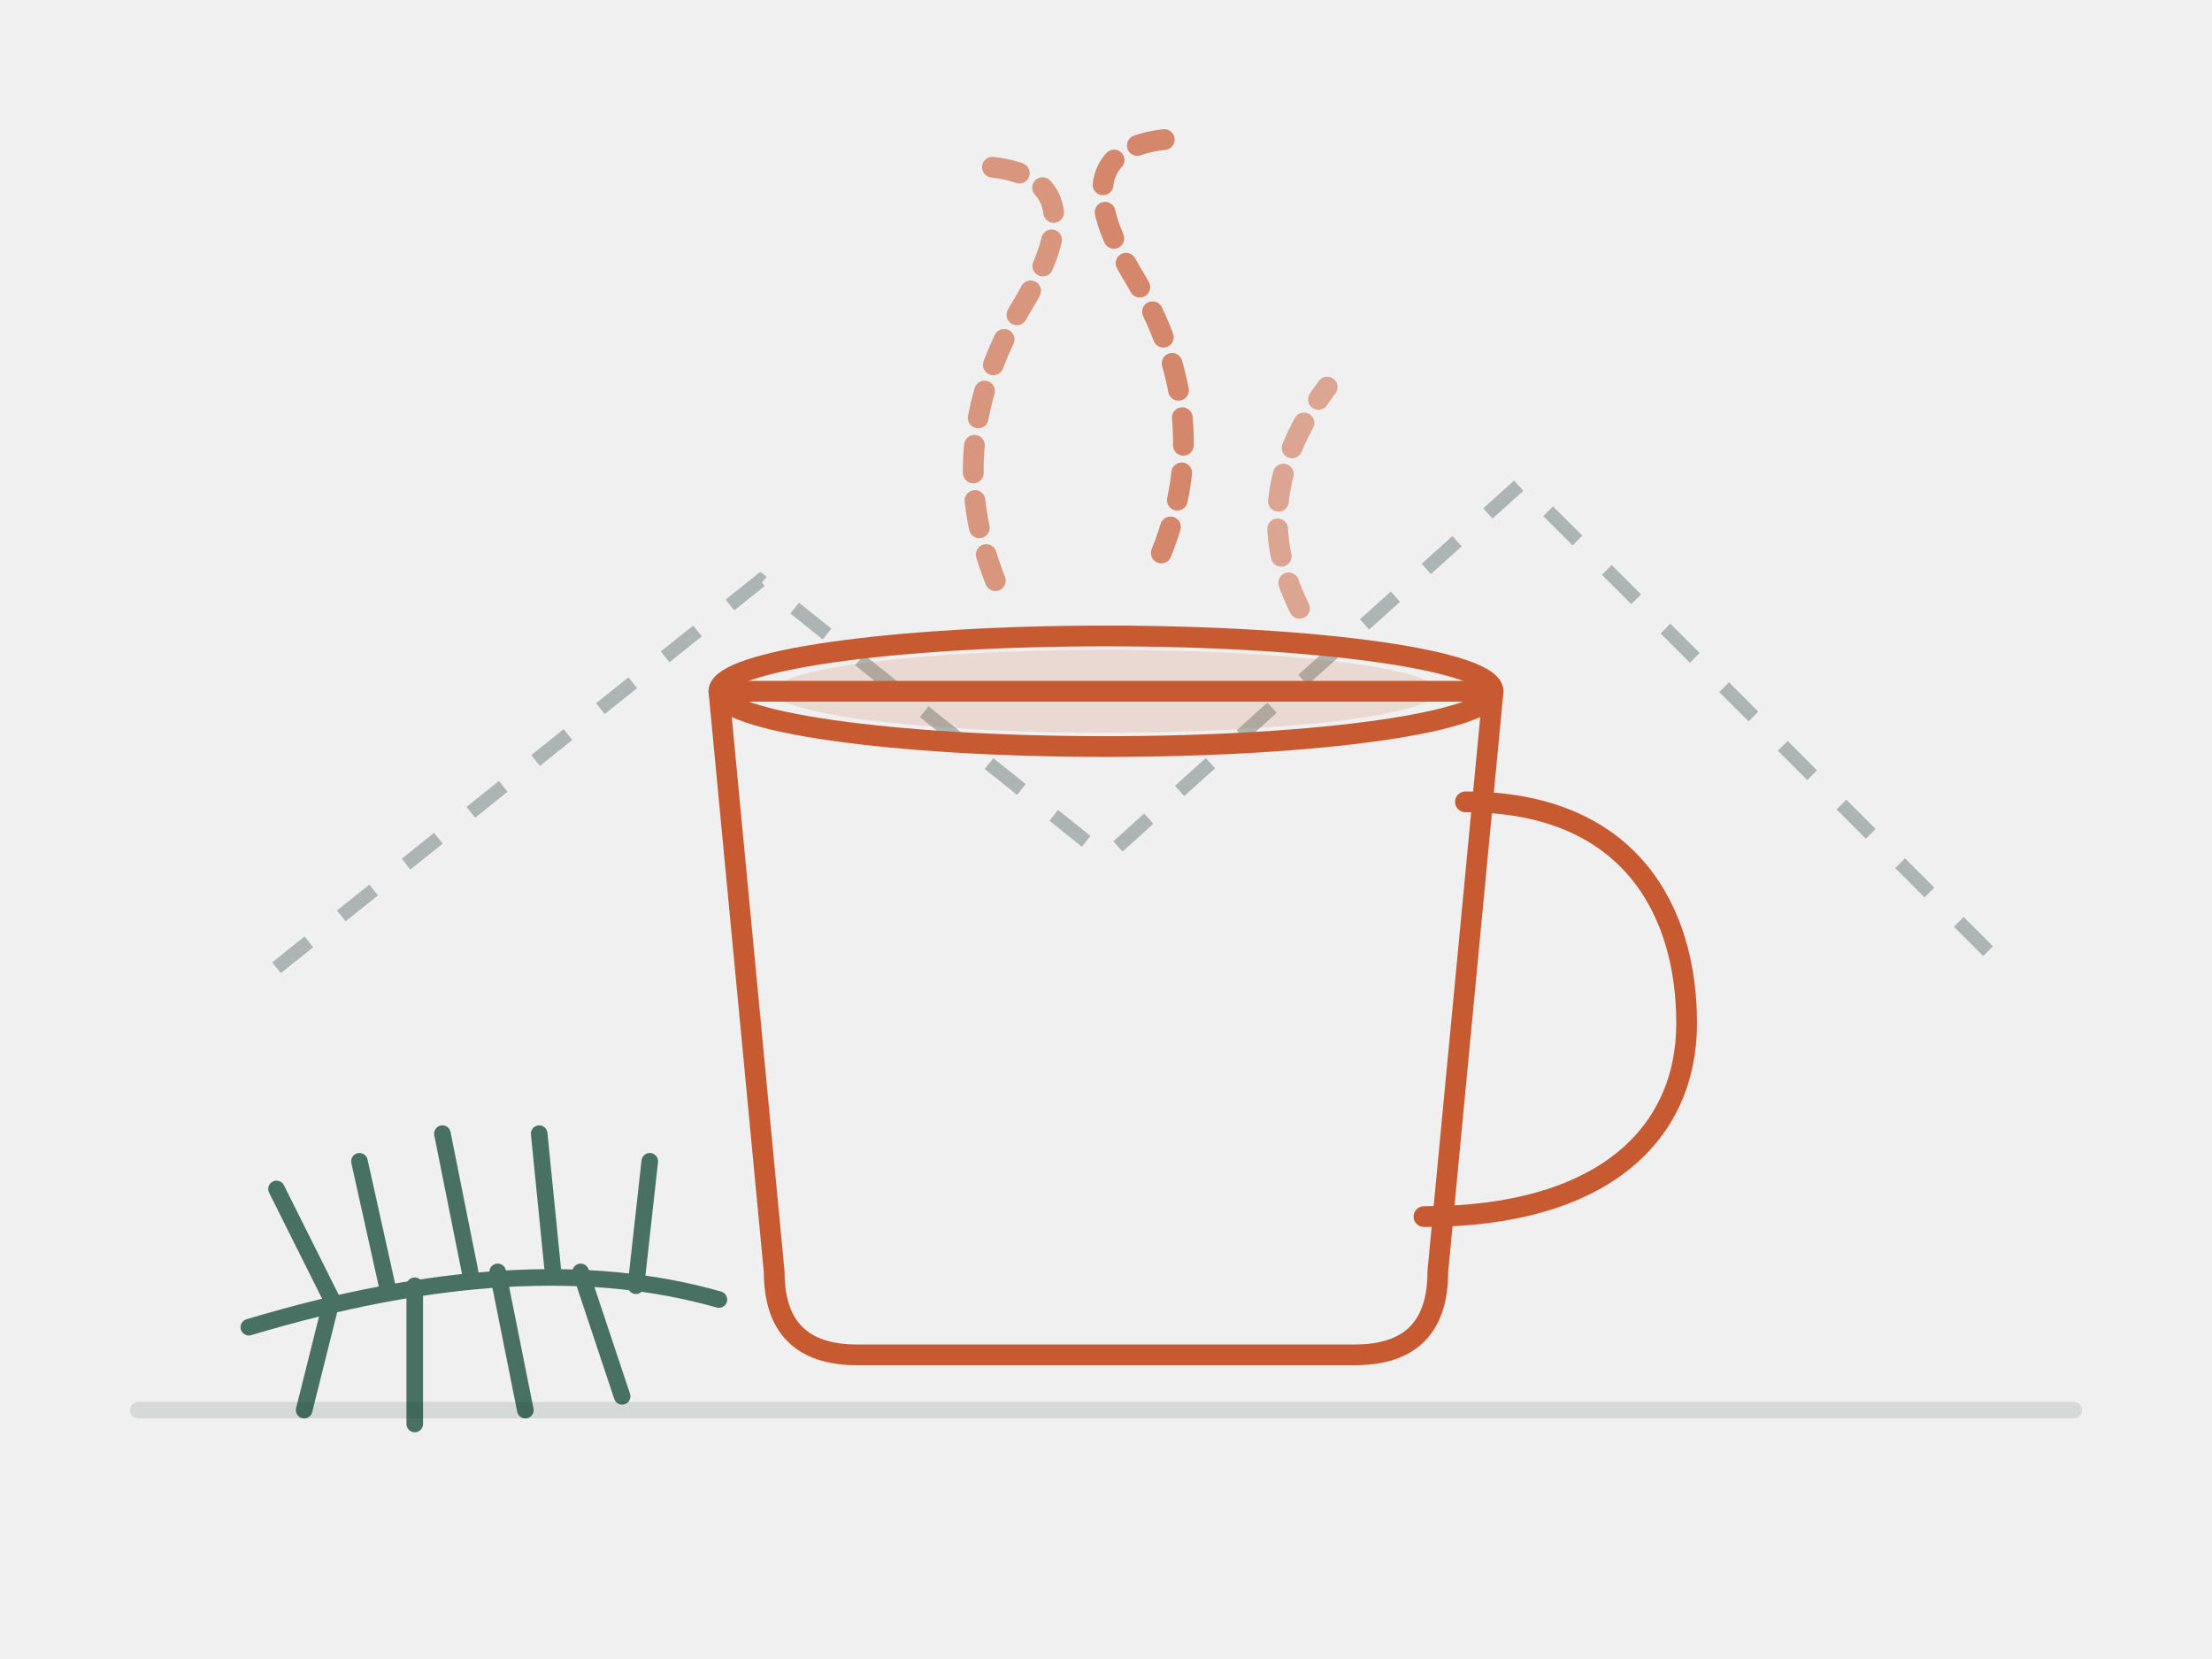
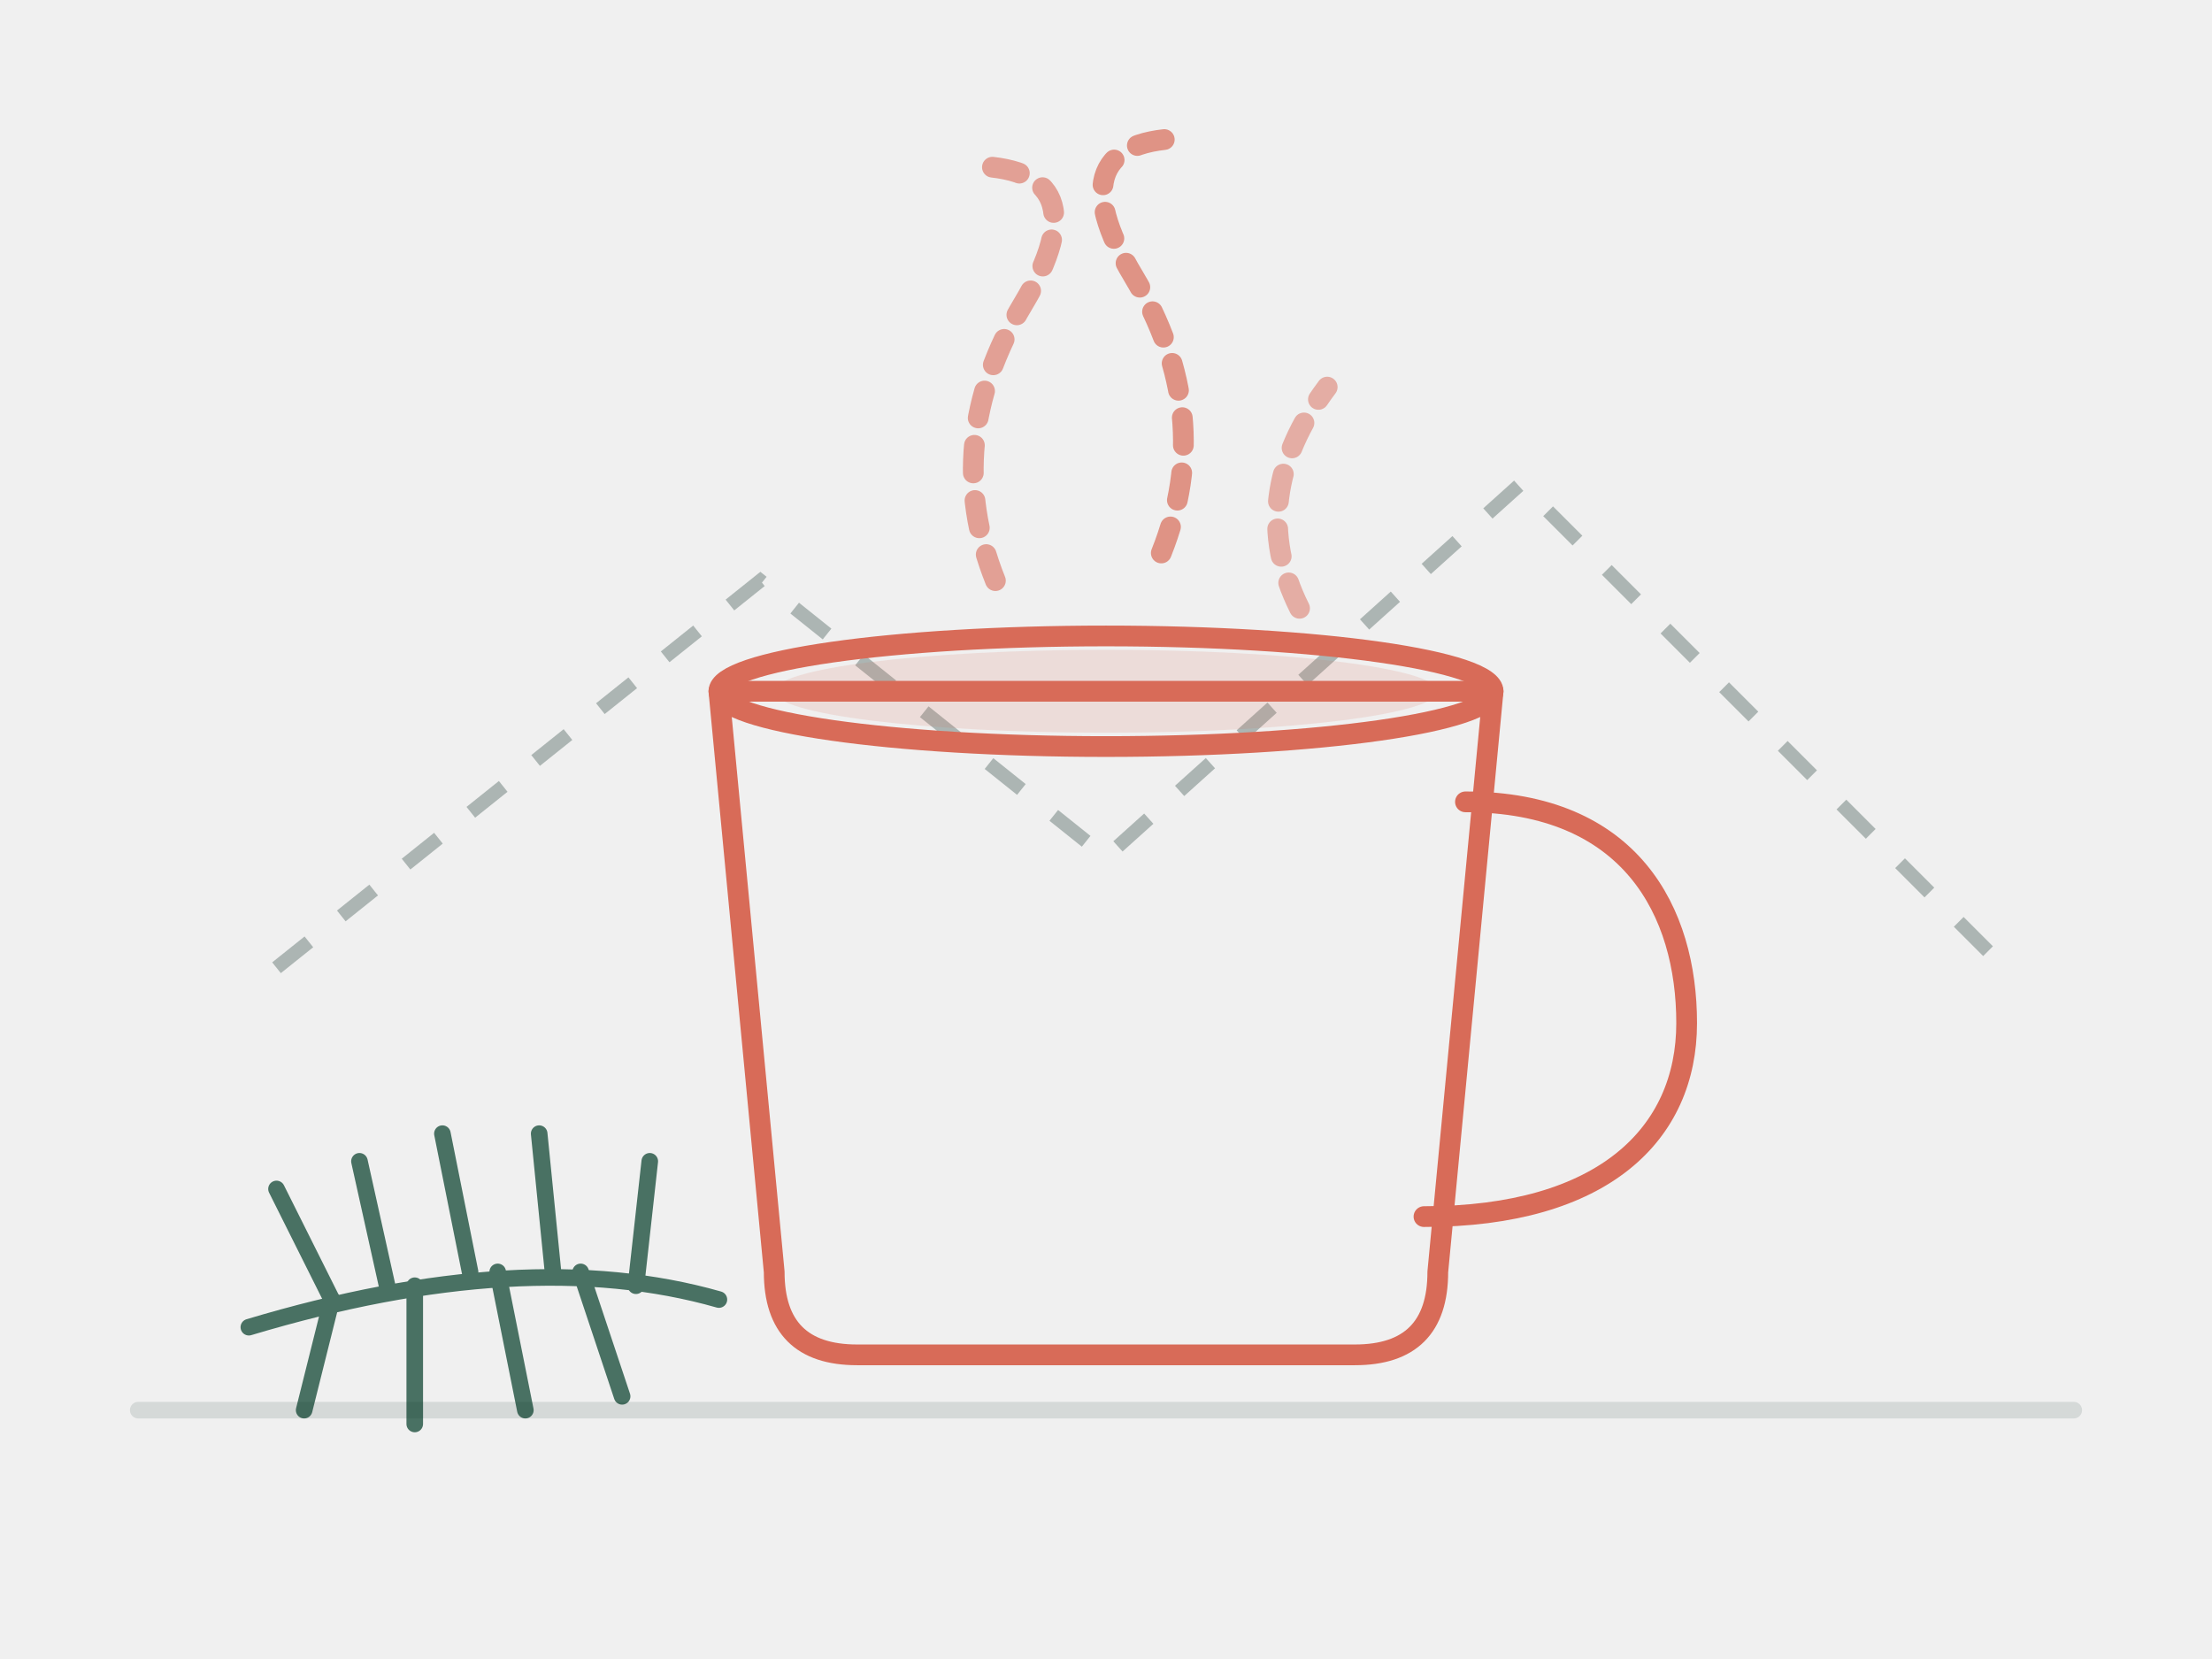
<svg xmlns="http://www.w3.org/2000/svg" viewBox="0 0 160 120" fill="none">
  <defs>
    <style>
-       .chai-line { stroke: #c85a32; stroke-width: 1.5; stroke-linecap: round; stroke-linejoin: round; fill: none; }
+       .chai-line { stroke: #D86B58; stroke-width: 1.5; stroke-linecap: round; stroke-linejoin: round; fill: none; }
      .chai-sage { stroke: #497163; stroke-width: 1.2; stroke-linecap: round; stroke-linejoin: round; fill: none; }
      .chai-faint { stroke: #0e2e25; stroke-width: 1; stroke-opacity: 0.3; fill: none; }
    </style>
  </defs>
  <path d="M20,70 L55,42 L80,62 L110,35 L145,70" class="chai-faint" stroke-dasharray="3,3" />
-   <path d="M52,50 L56,92 Q56,98 62,98 L98,98 Q104,98 104,92 L108,50 Z" class="chai-line" fill="rgba(200, 90, 50, 0.06)" />
+   <path d="M52,50 L56,92 Q56,98 62,98 L98,98 Q104,98 104,92 L108,50 Z" class="chai-line" fill="rgba(216, 107, 88, 0.06)" />
  <ellipse cx="80" cy="50" rx="28" ry="4" class="chai-line" fill="#ffffff" />
-   <ellipse cx="80" cy="50" rx="24" ry="3" fill="#c85a32" fill-opacity="0.15" />
+   <ellipse cx="80" cy="50" rx="24" ry="3" fill="#D86B58" fill-opacity="0.15" />
  <path d="M106,58 C118,58 122,66 122,74 C122,82 116,88 103,88" class="chai-line" />
  <path d="M72,42 Q68,32 74,22 T70,12" class="chai-line" stroke-width="1.2" stroke-dasharray="2,2" stroke-opacity="0.6" />
  <path d="M84,40 Q88,30 82,20 T86,10" class="chai-line" stroke-width="1.2" stroke-dasharray="2,2" stroke-opacity="0.7" />
  <path d="M94,44 Q90,36 96,28" class="chai-line" stroke-width="1" stroke-dasharray="2,2" stroke-opacity="0.5" />
  <path d="M18,96 Q38,90 52,94" class="chai-sage" stroke-width="1.6" />
  <line x1="24" y1="94" x2="20" y2="86" class="chai-sage" />
  <line x1="28" y1="93" x2="26" y2="84" class="chai-sage" />
  <line x1="34" y1="92" x2="32" y2="82" class="chai-sage" />
  <line x1="40" y1="92" x2="39" y2="82" class="chai-sage" />
  <line x1="46" y1="93" x2="47" y2="84" class="chai-sage" />
  <line x1="24" y1="94" x2="22" y2="102" class="chai-sage" />
  <line x1="30" y1="93" x2="30" y2="103" class="chai-sage" />
  <line x1="36" y1="92" x2="38" y2="102" class="chai-sage" />
  <line x1="42" y1="92" x2="45" y2="101" class="chai-sage" />
  <line x1="10" y1="102" x2="150" y2="102" stroke="#0e2e25" stroke-opacity="0.12" stroke-width="1.2" stroke-linecap="round" />
</svg>
